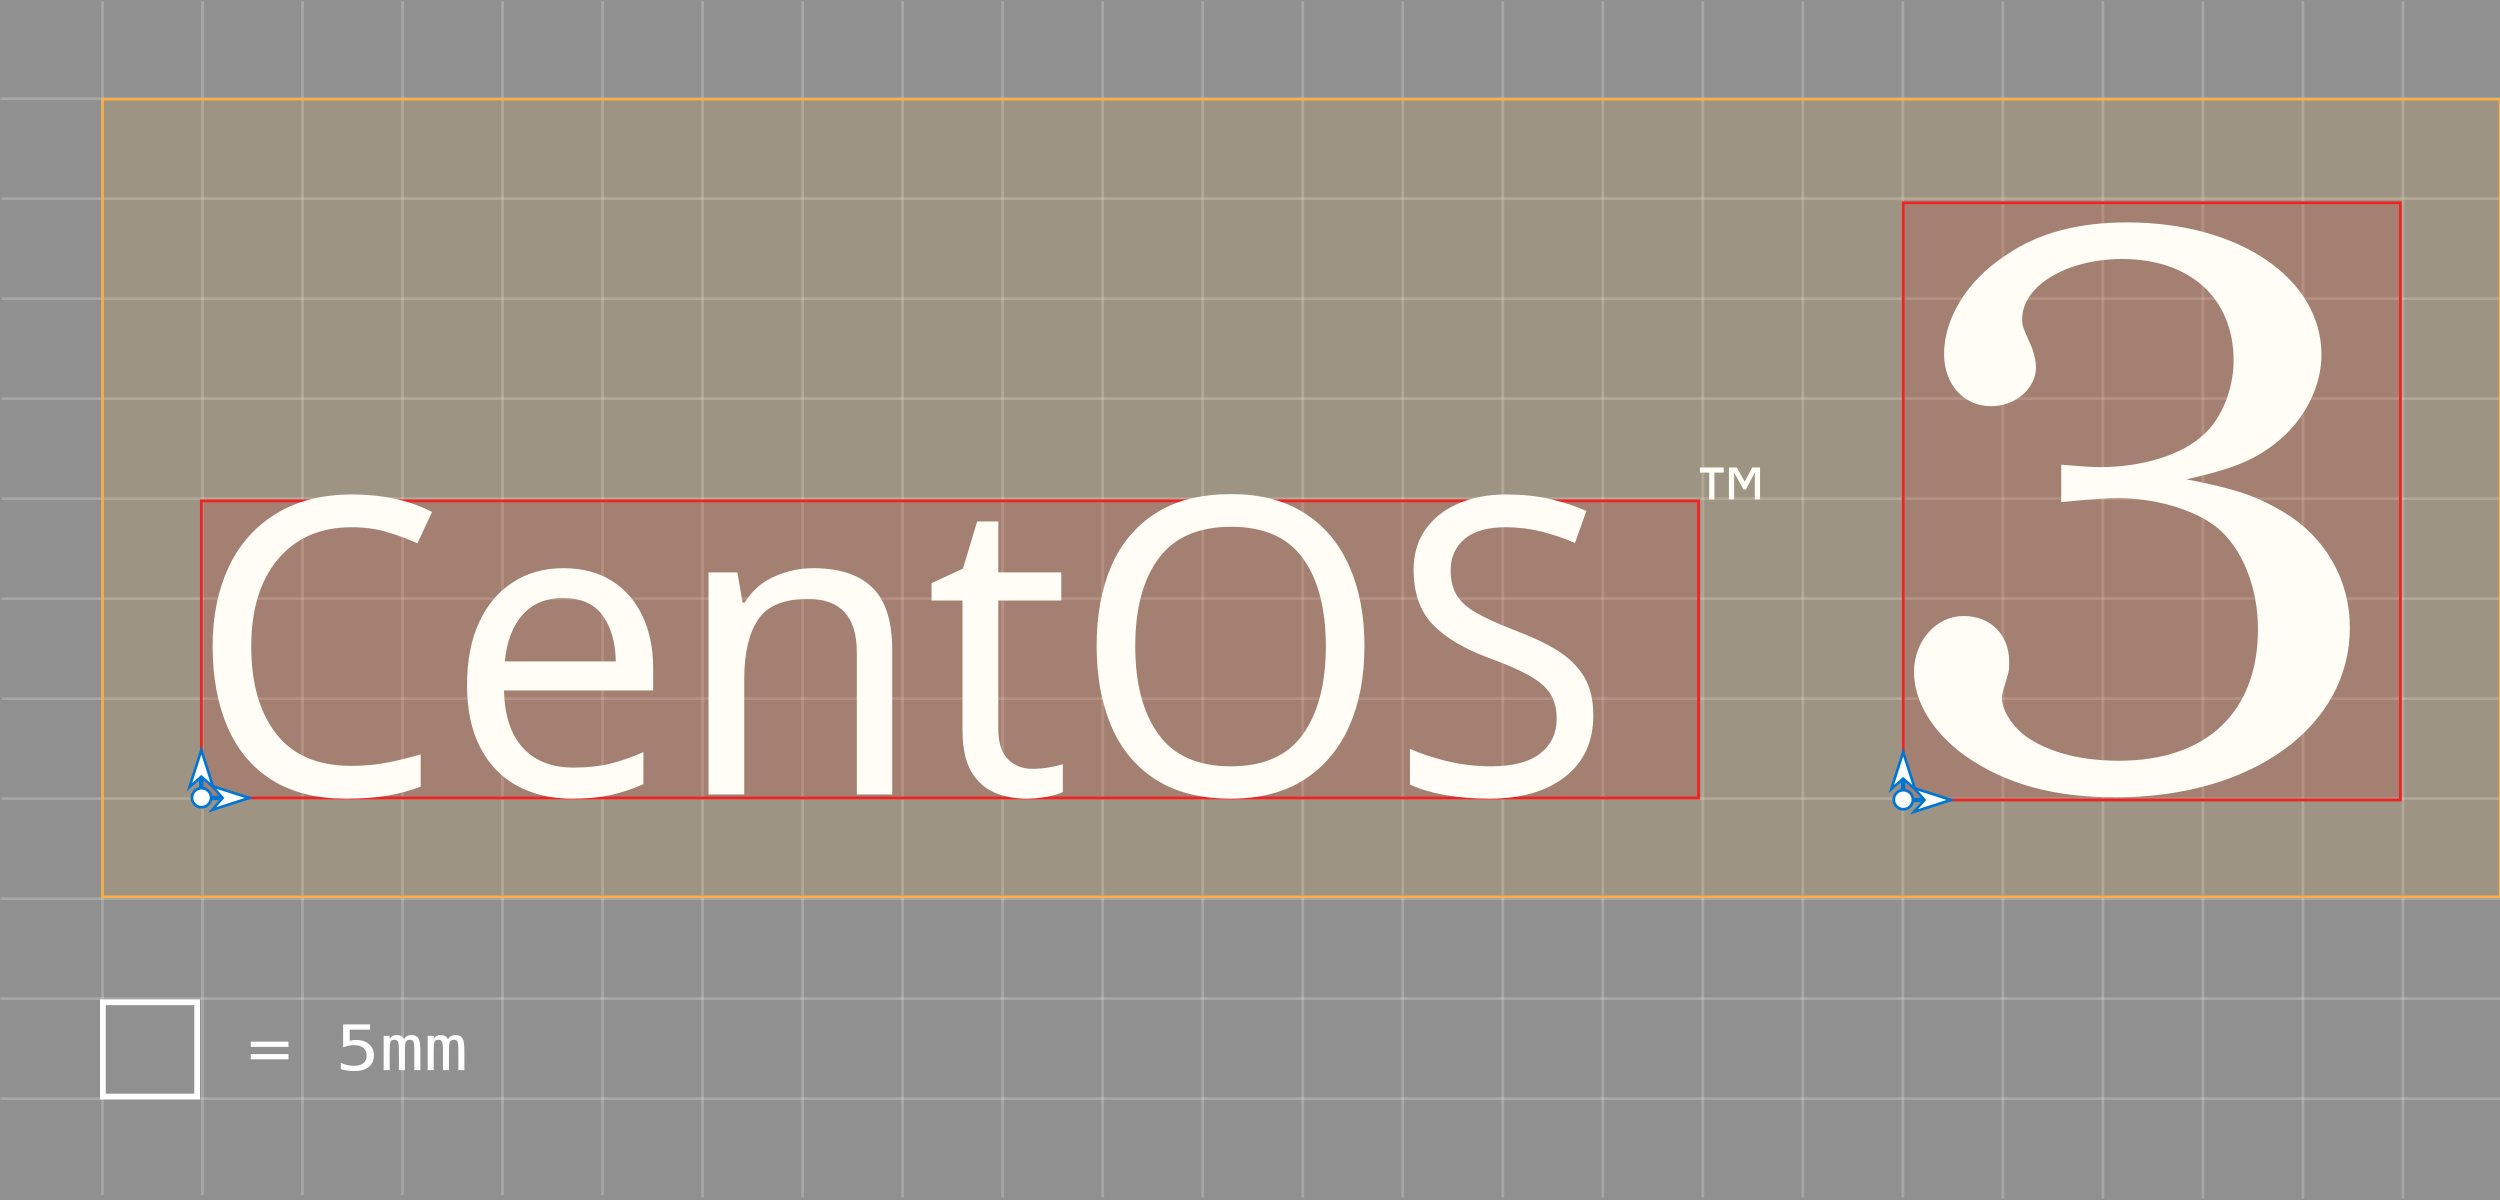
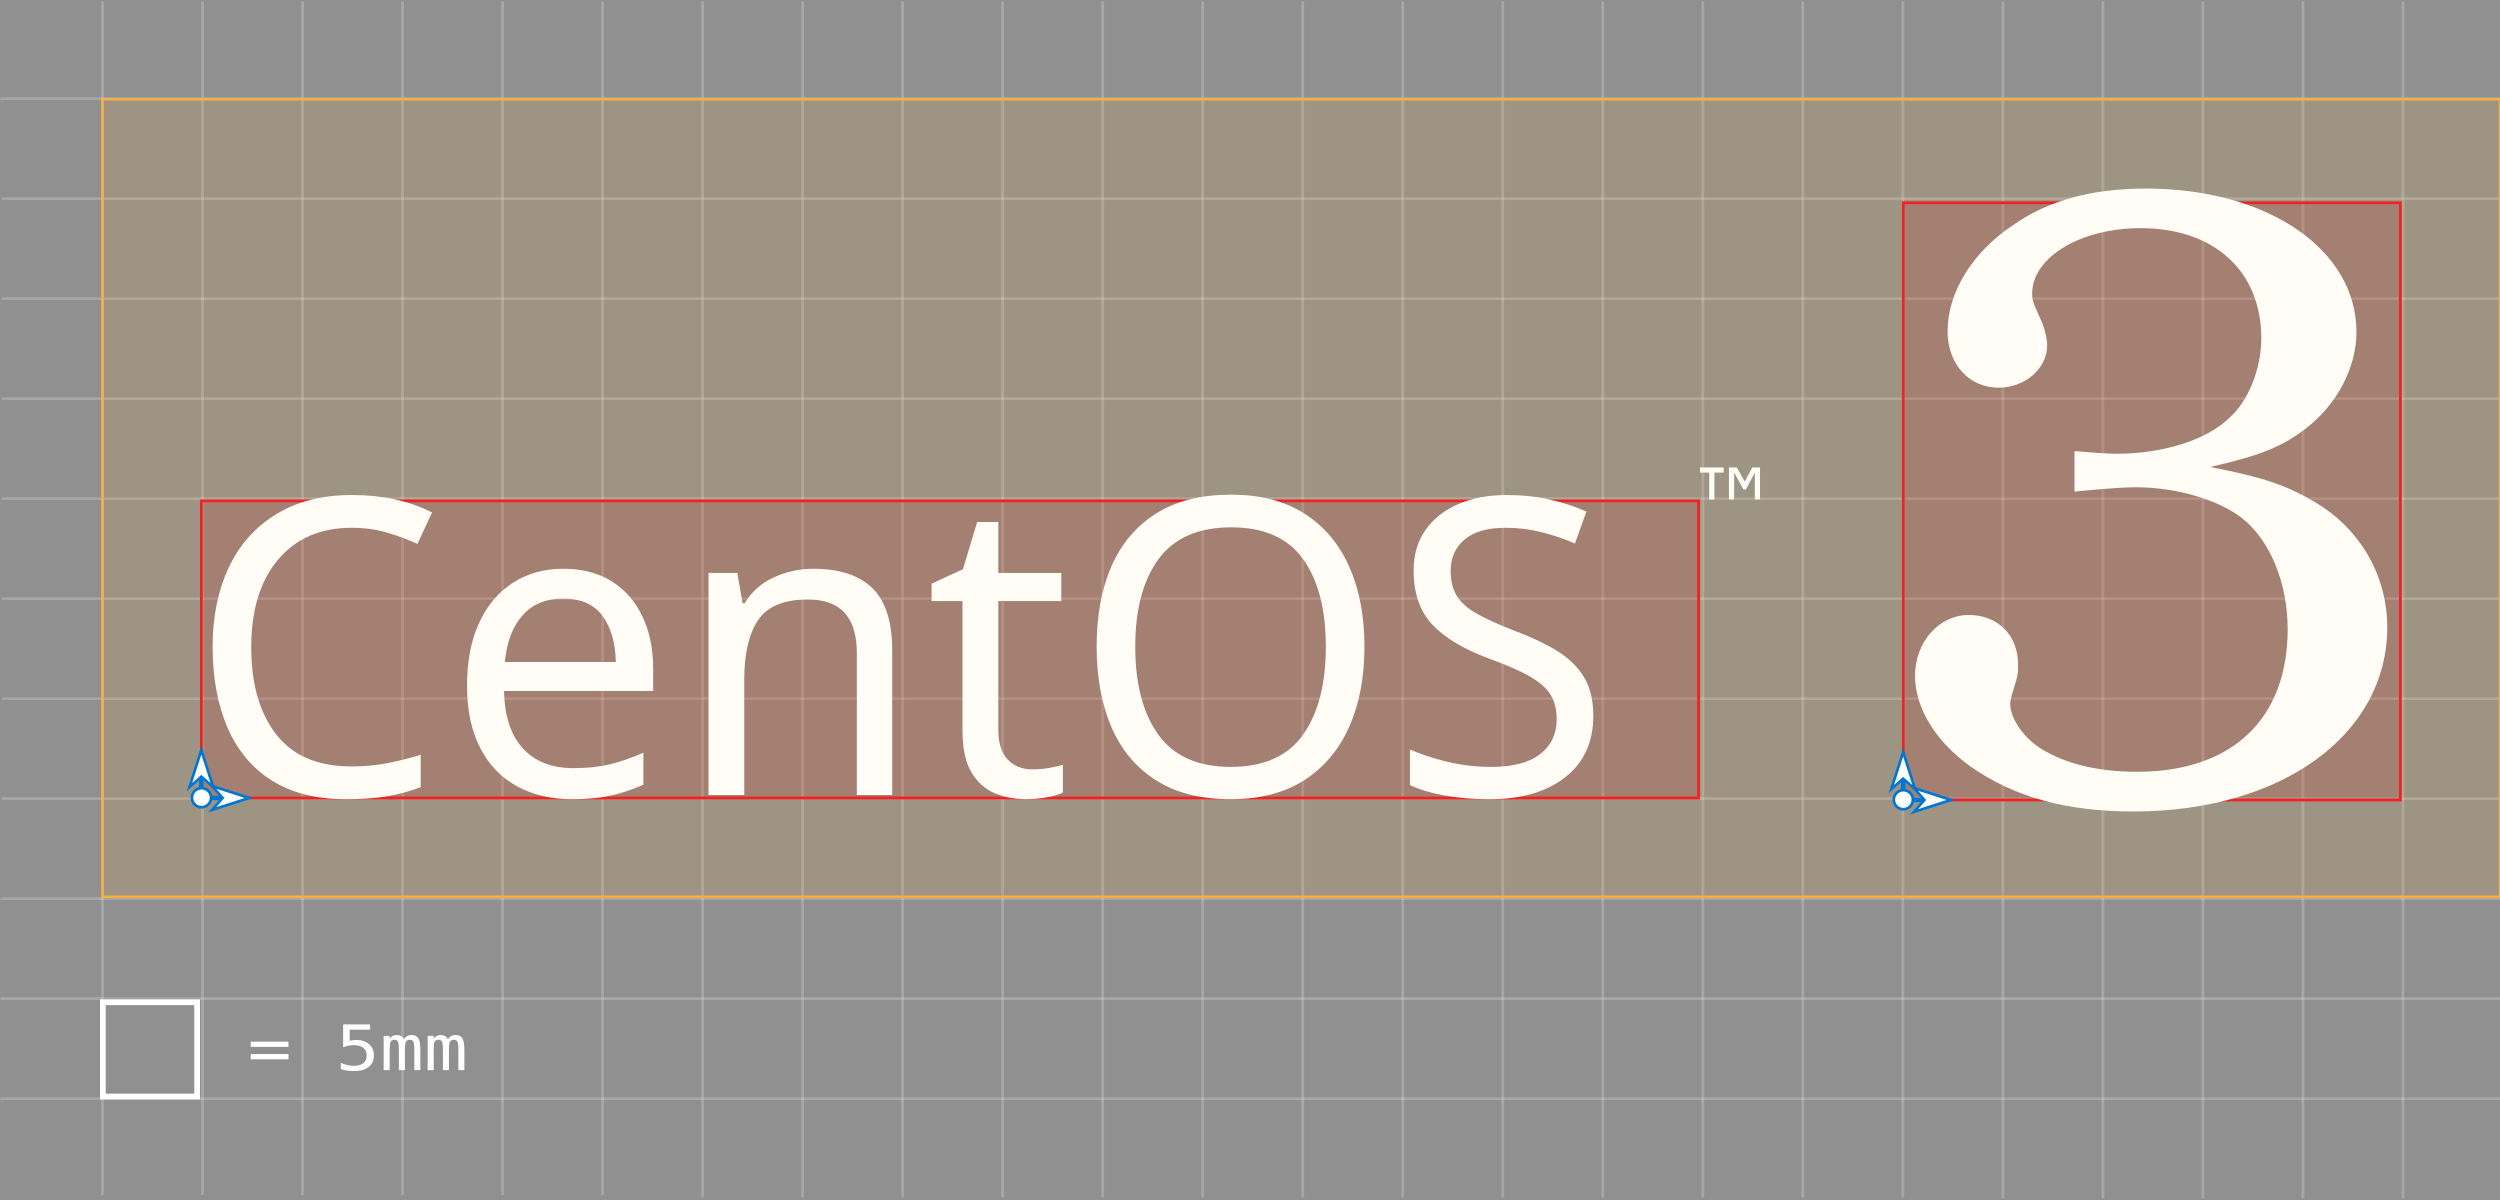
<svg xmlns="http://www.w3.org/2000/svg" xmlns:xlink="http://www.w3.org/1999/xlink" width="442.913" height="212.598" id="svg3106" version="1.0">
-   <defs id="defs3108" />
+   <defs id="defs3108">
+     </defs>
  <g id="layer1" transform="translate(-0.2825948,-822.1534)">
    <rect style="fill:#8c8c8c;fill-opacity:0.955;stroke:none;stroke-width:1;stroke-linecap:round;stroke-linejoin:miter;stroke-miterlimit:4;stroke-dasharray:none;stroke-dashoffset:0;stroke-opacity:0.089;display:inline" id="CENTOSARTWORK" width="460.63" height="212.598" x="0.283" y="822.153" clip-path="none" />
    <g id="g11130" style="stroke:#ffffff;stroke-width:0.5;stroke-miterlimit:4;stroke-dasharray:none;stroke-opacity:0.196">
      <path id="path3685" d="M 18.436,822.377 L 18.436,1033.87" style="fill:none;fill-rule:evenodd;stroke:#ffffff;stroke-width:0.5;stroke-linecap:butt;stroke-linejoin:miter;stroke-miterlimit:4;stroke-dasharray:none;stroke-opacity:0.196;display:inline" />
      <path style="fill:none;fill-rule:evenodd;stroke:#ffffff;stroke-width:0.5;stroke-linecap:butt;stroke-linejoin:miter;stroke-miterlimit:4;stroke-dasharray:none;stroke-opacity:0.196;display:inline" d="M 36.156,822.377 L 36.156,1033.868" id="path3687" />
      <path id="path3689" d="M 53.876,822.377 L 53.876,1033.868" style="fill:none;fill-rule:evenodd;stroke:#ffffff;stroke-width:0.5;stroke-linecap:butt;stroke-linejoin:miter;stroke-miterlimit:4;stroke-dasharray:none;stroke-opacity:0.196;display:inline" />
      <path style="fill:none;fill-rule:evenodd;stroke:#ffffff;stroke-width:0.5;stroke-linecap:butt;stroke-linejoin:miter;stroke-miterlimit:4;stroke-dasharray:none;stroke-opacity:0.196;display:inline" d="M 71.597,822.377 L 71.597,1033.868" id="path3691" />
      <path id="path3693" d="M 89.317,822.377 L 89.317,1033.868" style="fill:none;fill-rule:evenodd;stroke:#ffffff;stroke-width:0.5;stroke-linecap:butt;stroke-linejoin:miter;stroke-miterlimit:4;stroke-dasharray:none;stroke-opacity:0.196;display:inline" />
      <path style="fill:none;fill-rule:evenodd;stroke:#ffffff;stroke-width:0.5;stroke-linecap:butt;stroke-linejoin:miter;stroke-miterlimit:4;stroke-dasharray:none;stroke-opacity:0.196;display:inline" d="M 107.038,822.377 L 107.038,1033.868" id="path3695" />
      <path id="path3697" d="M 124.758,822.377 L 124.758,1034.314" style="fill:none;fill-rule:evenodd;stroke:#ffffff;stroke-width:0.5;stroke-linecap:butt;stroke-linejoin:miter;stroke-miterlimit:4;stroke-dasharray:none;stroke-opacity:0.196;display:inline" />
      <path style="fill:none;fill-rule:evenodd;stroke:#ffffff;stroke-width:0.5;stroke-linecap:butt;stroke-linejoin:miter;stroke-miterlimit:4;stroke-dasharray:none;stroke-opacity:0.196;display:inline" d="M 142.478,822.377 L 142.478,1034.314" id="path3699" />
      <path id="path3701" d="M 160.199,822.377 L 160.199,1034.314" style="fill:none;fill-rule:evenodd;stroke:#ffffff;stroke-width:0.5;stroke-linecap:butt;stroke-linejoin:miter;stroke-miterlimit:4;stroke-dasharray:none;stroke-opacity:0.196;display:inline" />
      <path style="fill:none;fill-rule:evenodd;stroke:#ffffff;stroke-width:0.5;stroke-linecap:butt;stroke-linejoin:miter;stroke-miterlimit:4;stroke-dasharray:none;stroke-opacity:0.196;display:inline" d="M 177.919,822.377 L 177.919,1034.314" id="path3703" />
      <path id="path3705" d="M 195.639,822.377 L 195.639,1034.314" style="fill:none;fill-rule:evenodd;stroke:#ffffff;stroke-width:0.5;stroke-linecap:butt;stroke-linejoin:miter;stroke-miterlimit:4;stroke-dasharray:none;stroke-opacity:0.196;display:inline" />
      <path style="fill:none;fill-rule:evenodd;stroke:#ffffff;stroke-width:0.5;stroke-linecap:butt;stroke-linejoin:miter;stroke-miterlimit:4;stroke-dasharray:none;stroke-opacity:0.196;display:inline" d="M 213.36,822.377 L 213.36,1034.314" id="path3707" />
      <path id="path3709" d="M 231.08,822.377 L 231.08,1034.314" style="fill:none;fill-rule:evenodd;stroke:#ffffff;stroke-width:0.5;stroke-linecap:butt;stroke-linejoin:miter;stroke-miterlimit:4;stroke-dasharray:none;stroke-opacity:0.196;display:inline" />
      <path style="fill:none;fill-rule:evenodd;stroke:#ffffff;stroke-width:0.5;stroke-linecap:butt;stroke-linejoin:miter;stroke-miterlimit:4;stroke-dasharray:none;stroke-opacity:0.196;display:inline" d="M 284.241,822.377 L 284.241,1034.314" id="path3711" />
      <path id="path3713" d="M 266.521,822.377 L 266.521,1034.314" style="fill:none;fill-rule:evenodd;stroke:#ffffff;stroke-width:0.5;stroke-linecap:butt;stroke-linejoin:miter;stroke-miterlimit:4;stroke-dasharray:none;stroke-opacity:0.196;display:inline" />
      <path style="fill:none;fill-rule:evenodd;stroke:#ffffff;stroke-width:0.491;stroke-linecap:square;stroke-linejoin:miter;stroke-miterlimit:4;stroke-dasharray:none;stroke-opacity:0.196;display:inline" d="M 0.603,1016.79 L 460.742,1016.79" id="path3719" />
      <path id="path3721" d="M 0.603,999.074 L 460.742,999.074" style="fill:none;fill-rule:evenodd;stroke:#ffffff;stroke-width:0.491;stroke-linecap:square;stroke-linejoin:miter;stroke-miterlimit:4;stroke-dasharray:none;stroke-opacity:0.196;display:inline" />
      <path style="fill:none;fill-rule:evenodd;stroke:#ffffff;stroke-width:0.491;stroke-linecap:square;stroke-linejoin:miter;stroke-miterlimit:4;stroke-dasharray:none;stroke-opacity:0.196;display:inline" d="M 0.605,981.359 L 460.742,981.359" id="path3723" />
      <path id="path3725" d="M 0.865,963.643 L 460.742,963.643" style="fill:none;fill-rule:evenodd;stroke:#ffffff;stroke-width:0.491;stroke-linecap:square;stroke-linejoin:miter;stroke-miterlimit:4;stroke-dasharray:none;stroke-opacity:0.196;display:inline" />
      <path style="fill:none;fill-rule:evenodd;stroke:#ffffff;stroke-width:0.491;stroke-linecap:square;stroke-linejoin:miter;stroke-miterlimit:4;stroke-dasharray:none;stroke-opacity:0.196;display:inline" d="M 0.909,945.928 L 460.742,945.928" id="path3727" />
      <path id="path3729" d="M 0.865,928.212 L 460.742,928.212" style="fill:none;fill-rule:evenodd;stroke:#ffffff;stroke-width:0.491;stroke-linecap:square;stroke-linejoin:miter;stroke-miterlimit:4;stroke-dasharray:none;stroke-opacity:0.196;display:inline" />
      <path style="fill:none;fill-rule:evenodd;stroke:#ffffff;stroke-width:0.5;stroke-linecap:butt;stroke-linejoin:miter;stroke-miterlimit:4;stroke-dasharray:none;stroke-opacity:0.196;display:inline" d="M 248.801,822.377 L 248.801,1034.314" id="path3785" />
      <path id="path3787" d="M 301.962,822.377 L 301.962,1034.314" style="fill:none;fill-rule:evenodd;stroke:#ffffff;stroke-width:0.5;stroke-linecap:butt;stroke-linejoin:miter;stroke-miterlimit:4;stroke-dasharray:none;stroke-opacity:0.196;display:inline" />
      <path style="fill:none;fill-rule:evenodd;stroke:#ffffff;stroke-width:0.5;stroke-linecap:butt;stroke-linejoin:miter;stroke-miterlimit:4;stroke-dasharray:none;stroke-opacity:0.196;display:inline" d="M 319.682,822.377 L 319.682,1034.314" id="path3789" />
      <path id="path3791" d="M 337.403,822.377 L 337.403,1034.314" style="fill:none;fill-rule:evenodd;stroke:#ffffff;stroke-width:0.5;stroke-linecap:butt;stroke-linejoin:miter;stroke-miterlimit:4;stroke-dasharray:none;stroke-opacity:0.196;display:inline" />
      <path style="fill:none;fill-rule:evenodd;stroke:#ffffff;stroke-width:0.5;stroke-linecap:butt;stroke-linejoin:miter;stroke-miterlimit:4;stroke-dasharray:none;stroke-opacity:0.196;display:inline" d="M 355.123,822.377 L 355.123,1034.478" id="path3793" />
      <path style="fill:none;fill-rule:evenodd;stroke:#ffffff;stroke-width:0.491;stroke-linecap:square;stroke-linejoin:miter;stroke-miterlimit:4;stroke-dasharray:none;stroke-opacity:0.196;display:inline" d="M 0.866,910.496 L 460.742,910.496" id="path6619" />
      <path id="path6621" d="M 0.866,892.781 L 460.742,892.781" style="fill:none;fill-rule:evenodd;stroke:#ffffff;stroke-width:0.491;stroke-linecap:square;stroke-linejoin:miter;stroke-miterlimit:4;stroke-dasharray:none;stroke-opacity:0.196;display:inline" />
      <path id="path4235" d="M 372.843,822.377 L 372.843,1034.478" style="fill:none;fill-rule:evenodd;stroke:#ffffff;stroke-width:0.5;stroke-linecap:butt;stroke-linejoin:miter;stroke-miterlimit:4;stroke-dasharray:none;stroke-opacity:0.196;display:inline" />
      <path style="fill:none;fill-rule:evenodd;stroke:#ffffff;stroke-width:0.5;stroke-linecap:butt;stroke-linejoin:miter;stroke-miterlimit:4;stroke-dasharray:none;stroke-opacity:0.196;display:inline" d="M 390.564,822.377 L 390.564,1034.478" id="path4237" />
      <path id="path4239" d="M 408.284,822.377 L 408.284,1034.478" style="fill:none;fill-rule:evenodd;stroke:#ffffff;stroke-width:0.5;stroke-linecap:butt;stroke-linejoin:miter;stroke-miterlimit:4;stroke-dasharray:none;stroke-opacity:0.196;display:inline" />
      <path style="fill:none;fill-rule:evenodd;stroke:#ffffff;stroke-width:0.5;stroke-linecap:butt;stroke-linejoin:miter;stroke-miterlimit:4;stroke-dasharray:none;stroke-opacity:0.196;display:inline" d="M 426.005,822.377 L 426.005,1034.478" id="path5011" />
      <path id="path9589" d="M 0.866,875.065 L 460.742,875.065" style="fill:none;fill-rule:evenodd;stroke:#ffffff;stroke-width:0.491;stroke-linecap:square;stroke-linejoin:miter;stroke-miterlimit:4;stroke-dasharray:none;stroke-opacity:0.196;display:inline" />
      <path style="fill:none;fill-rule:evenodd;stroke:#ffffff;stroke-width:0.491;stroke-linecap:square;stroke-linejoin:miter;stroke-miterlimit:4;stroke-dasharray:none;stroke-opacity:0.196;display:inline" d="M 0.866,857.35 L 460.742,857.35" id="path9591" />
      <path id="path9593" d="M 0.603,839.634 L 460.742,839.634" style="fill:none;fill-rule:evenodd;stroke:#ffffff;stroke-width:0.491;stroke-linecap:square;stroke-linejoin:miter;stroke-miterlimit:4;stroke-dasharray:none;stroke-opacity:0.196;display:inline" />
      <path id="path10273" d="M 443.446,822.377 L 443.446,1034.478" style="fill:none;fill-rule:evenodd;stroke:#ffffff;stroke-width:0.5;stroke-linecap:butt;stroke-linejoin:miter;stroke-miterlimit:4;stroke-dasharray:none;stroke-opacity:0.196;display:inline" />
    </g>
    <rect y="839.733" x="18.442" height="141.297" width="424.761" id="rect5058" style="opacity:1;fill:#fcaf3e;fill-opacity:0.137;stroke:#fcaf3e;stroke-width:0.436;stroke-linecap:round;stroke-linejoin:miter;stroke-miterlimit:4;stroke-dasharray:none;stroke-opacity:1" />
    <text xml:space="preserve" style="font-size:11.11px;font-style:normal;font-variant:normal;font-weight:normal;font-stretch:normal;text-align:start;line-height:125%;writing-mode:lr-tb;text-anchor:start;fill:#ffffff;fill-opacity:1;stroke:none;stroke-width:1;stroke-linecap:butt;stroke-linejoin:miter;stroke-miterlimit:4;stroke-dasharray:none;stroke-opacity:1;font-family:DejaVu LGC Sans Mono;-inkscape-font-specification:DejaVu LGC Sans Mono" x="40.87" y="1092.87" id="text5060" transform="scale(1.080181,0.925771)">
      <tspan id="tspan5062" x="40.87" y="1092.87" style="font-size:12px">= 5mm</tspan>
    </text>
    <rect style="opacity:1;fill:none;fill-opacity:1;stroke:#ffffff;stroke-width:1.018;stroke-linecap:round;stroke-linejoin:miter;stroke-miterlimit:4;stroke-dasharray:none;stroke-opacity:1" id="rect5066" width="16.699" height="16.699" x="18.508" y="999.721" />
    <rect y="858.084" x="337.464" height="105.802" width="88.085" id="rect9587" style="opacity:1;fill:#cc0000;fill-opacity:0.137;stroke:#ee2323;stroke-width:0.5;stroke-linecap:round;stroke-linejoin:miter;stroke-miterlimit:4;stroke-dasharray:none;stroke-opacity:1" />
-     <text xml:space="preserve" style="font-size:155.821px;font-style:normal;font-variant:normal;font-weight:200;font-stretch:normal;text-align:start;line-height:125%;writing-mode:lr-tb;text-anchor:start;fill:#fffdf5;fill-opacity:1;stroke:none;stroke-width:1px;stroke-linecap:butt;stroke-linejoin:miter;stroke-opacity:1;font-family:Denmark;-inkscape-font-specification:Denmark Ultra-Light" x="333.612" y="961.538" id="text9583">
-       <tspan id="tspan9585" x="333.612" y="961.538" style="font-size:144.084px;font-style:normal;font-variant:normal;font-weight:normal;font-stretch:normal;text-align:start;line-height:125%;writing-mode:lr-tb;text-anchor:start;fill:#fffdf5;font-family:URW Bookman L;-inkscape-font-specification:URW Bookman L">3</tspan>
+     <text xml:space="preserve" style="font-size:168.808px;font-style:normal;font-variant:normal;font-weight:200;font-stretch:normal;text-align:start;line-height:125%;writing-mode:lr-tb;text-anchor:start;fill:#fffdf5;fill-opacity:1;stroke:none;stroke-width:1px;stroke-linecap:butt;stroke-linejoin:miter;stroke-opacity:1;font-family:Denmark;-inkscape-font-specification:Denmark Ultra-Light" x="333.311" y="963.886" id="text9583">
+       <tspan id="tspan9585" x="333.311" y="963.886" style="font-size:156.093px;font-style:normal;font-variant:normal;font-weight:normal;font-stretch:normal;text-align:start;line-height:125%;writing-mode:lr-tb;text-anchor:start;fill:#fffdf5;font-family:URW Bookman L;-inkscape-font-specification:URW Bookman L">3</tspan>
    </text>
    <rect style="opacity:1;fill:#cc0000;fill-opacity:0.137;stroke:#ee2323;stroke-width:0.5;stroke-linecap:round;stroke-linejoin:miter;stroke-miterlimit:4;stroke-dasharray:none;stroke-opacity:1" id="rect14283" width="265.248" height="52.652" x="35.956" y="910.887" />
-     <text transform="scale(0.9903898,1.009703)" xml:space="preserve" style="font-size:72.706px;font-style:normal;font-variant:normal;font-weight:200;font-stretch:normal;text-align:start;line-height:125%;writing-mode:lr-tb;text-anchor:start;fill:#fffdf5;fill-opacity:1;stroke:none;stroke-width:1;stroke-linecap:butt;stroke-linejoin:miter;stroke-miterlimit:4;stroke-dasharray:none;stroke-opacity:1;display:inline;font-family:Denmark;-inkscape-font-specification:Denmark Ultra-Light" x="33.881" y="953.653" id="text5083" clip-path="none">
-       <tspan id="tspan5085" x="33.881" y="953.653" style="font-size:72.706px;font-style:normal;font-variant:normal;font-weight:200;font-stretch:normal;text-align:start;line-height:125%;writing-mode:lr-tb;text-anchor:start;fill:#fffdf5;fill-opacity:1;stroke-width:1;stroke-miterlimit:4;stroke-dasharray:none;font-family:Denmark;-inkscape-font-specification:Denmark Ultra-Light">CentOS</tspan>
+     <text transform="scale(0.9903898,1.009703)" xml:space="preserve" style="font-size:72.706px;font-style:normal;font-variant:normal;font-weight:200;font-stretch:normal;text-align:start;line-height:125%;writing-mode:lr-tb;text-anchor:start;fill:#fffdf5;fill-opacity:1;stroke:none;stroke-width:1;stroke-linecap:butt;stroke-linejoin:miter;stroke-miterlimit:4;stroke-dasharray:none;stroke-opacity:1;display:inline;font-family:Denmark;-inkscape-font-specification:Denmark Ultra-Light" x="33.881" y="953.75" id="text5083" clip-path="none">
+       <tspan id="tspan5085" x="33.881" y="953.75" style="font-size:72.706px;font-style:normal;font-variant:normal;font-weight:200;font-stretch:normal;text-align:start;line-height:125%;writing-mode:lr-tb;text-anchor:start;fill:#fffdf5;fill-opacity:1;stroke-width:1;stroke-miterlimit:4;stroke-dasharray:none;font-family:Denmark;-inkscape-font-specification:Denmark Ultra-Light">CentOS</tspan>
    </text>
    <text xml:space="preserve" style="font-size:18.264px;font-style:normal;font-weight:normal;fill:#fffdf5;fill-opacity:1;stroke:none;stroke-width:1;stroke-linecap:butt;stroke-linejoin:miter;stroke-miterlimit:4;stroke-dasharray:none;stroke-opacity:1;font-family:Bitstream Vera Sans" x="328.937" y="836.119" id="text5087" transform="scale(0.9092079,1.099858)">
      <tspan id="tspan5089" x="328.937" y="836.119">™</tspan>
    </text>
    <g id="g4973" transform="matrix(0.3644111,0,0,0.3644111,-80.5127,612.401)">
      <g transform="matrix(0,1.31188,1.167689,0,-14.97822,-16.15833)" id="g4958" style="stroke-width:1.004;stroke-miterlimit:4;stroke-dasharray:none;display:inline">
        <path style="fill:#0076d4;fill-opacity:1;fill-rule:evenodd;stroke:none;stroke-width:1.004;stroke-linecap:butt;stroke-linejoin:miter;stroke-miterlimit:4;stroke-dasharray:none;stroke-opacity:1" d="M 745.953,286.718 L 745.953,298.029 L 747.62,298.029 L 747.62,286.718 L 745.953,286.718 z" id="path4960" />
        <path style="fill:#ffffff;fill-opacity:1;fill-rule:evenodd;stroke:#0076d4;stroke-width:1.003;marker-start:none;stroke-miterlimit:4;stroke-dasharray:none;stroke-opacity:1" d="M 746.787,295.429 L 742.387,291.029 L 746.787,306.429 L 751.187,291.029 L 746.787,295.429 z" id="path4962" />
      </g>
      <g style="stroke-width:1.004;stroke-miterlimit:4;stroke-dasharray:none;display:inline" id="g8603" transform="matrix(1.31188,0,0,-1.167689,-660.0947,1298.114)">
        <path id="path8605" d="M 745.953,286.718 L 745.953,298.029 L 747.62,298.029 L 747.62,286.718 L 745.953,286.718 z" style="fill:#0076d4;fill-opacity:1;fill-rule:evenodd;stroke:none;stroke-width:1.004;stroke-linecap:butt;stroke-linejoin:miter;stroke-miterlimit:4;stroke-dasharray:none;stroke-opacity:1" />
        <path id="path8607" d="M 746.787,295.429 L 742.387,291.029 L 746.787,306.429 L 751.187,291.029 L 746.787,295.429 z" style="fill:#ffffff;fill-opacity:1;fill-rule:evenodd;stroke:#0076d4;stroke-width:1.003;marker-start:none;stroke-miterlimit:4;stroke-dasharray:none;stroke-opacity:1" />
      </g>
      <path transform="matrix(2.65748,0,0,2.65748,-116.8062,788.671)" d="M 166,65.753 A 1.75,1.75 0 1 1 162.5,65.753 A 1.75,1.75 0 1 1 166,65.753 z" id="path8609" style="fill:#ffffff;fill-opacity:1;stroke:#0076d4;stroke-width:0.5;stroke-linecap:square;stroke-miterlimit:4;stroke-dasharray:none;stroke-dashoffset:0;stroke-opacity:1;display:inline" />
    </g>
    <use x="0" y="0" xlink:href="#g4973" id="use10998" transform="translate(301.5055,0.3527481)" width="442.913" height="212.598" />
  </g>
</svg>
